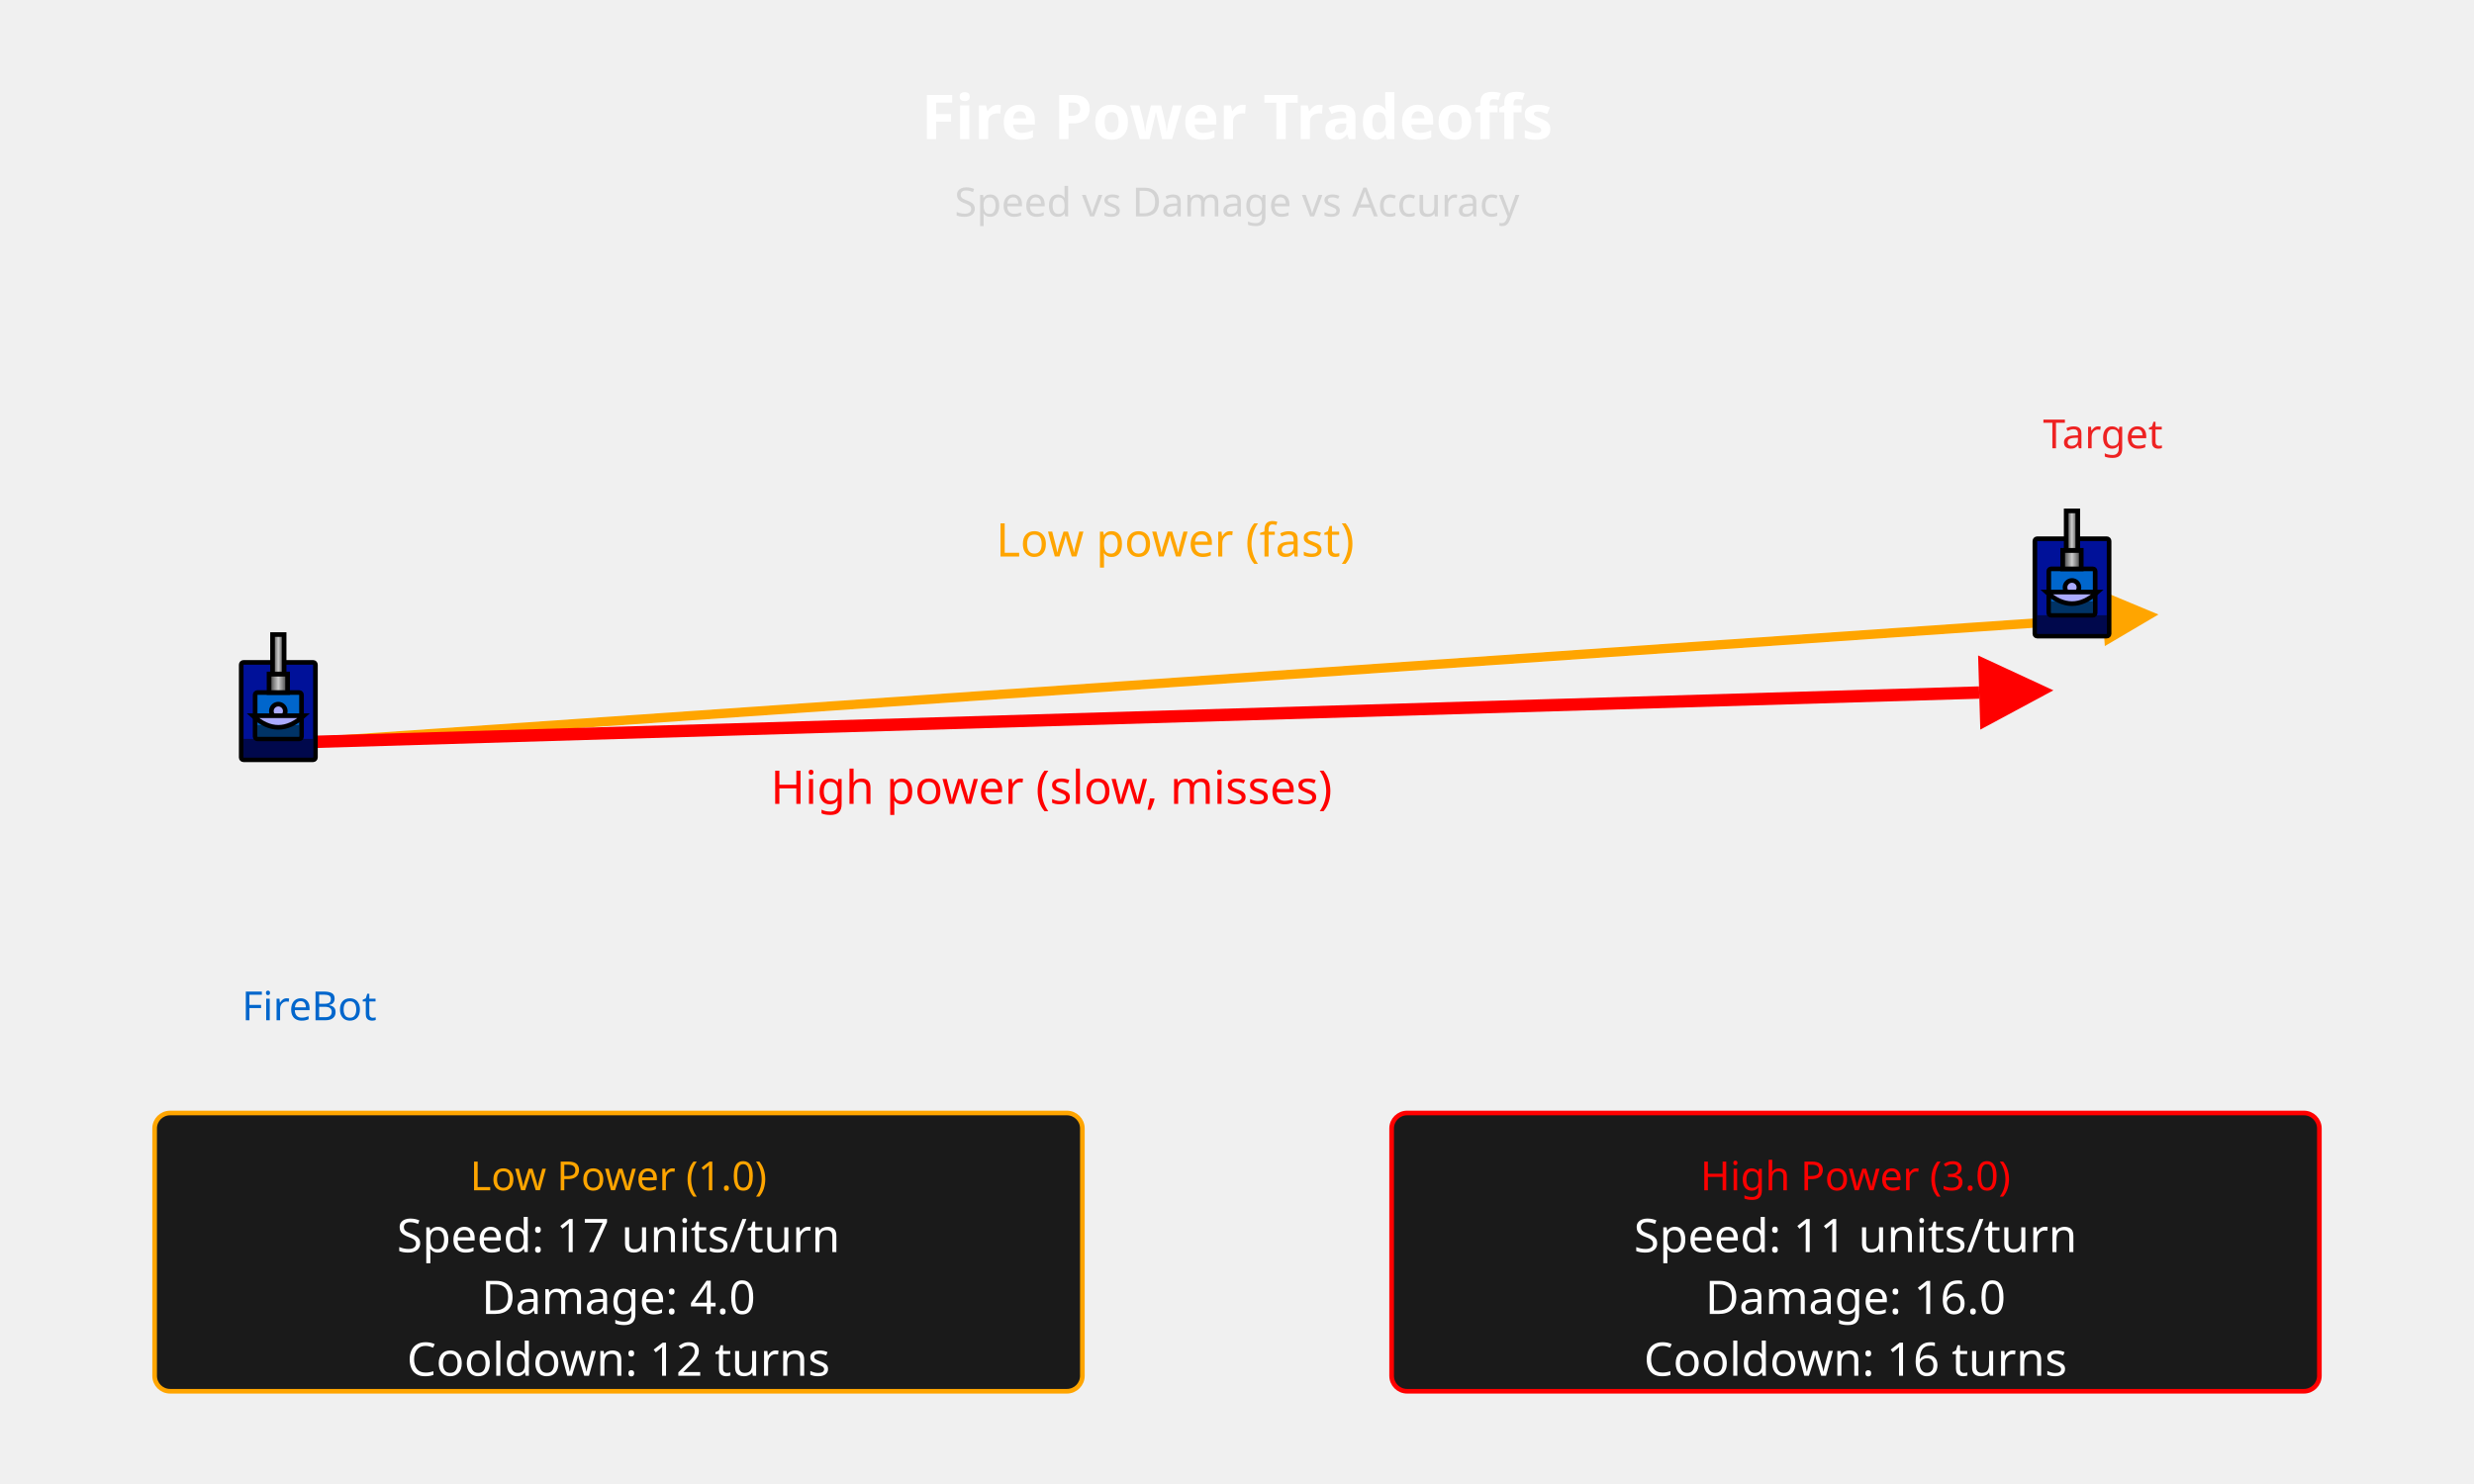
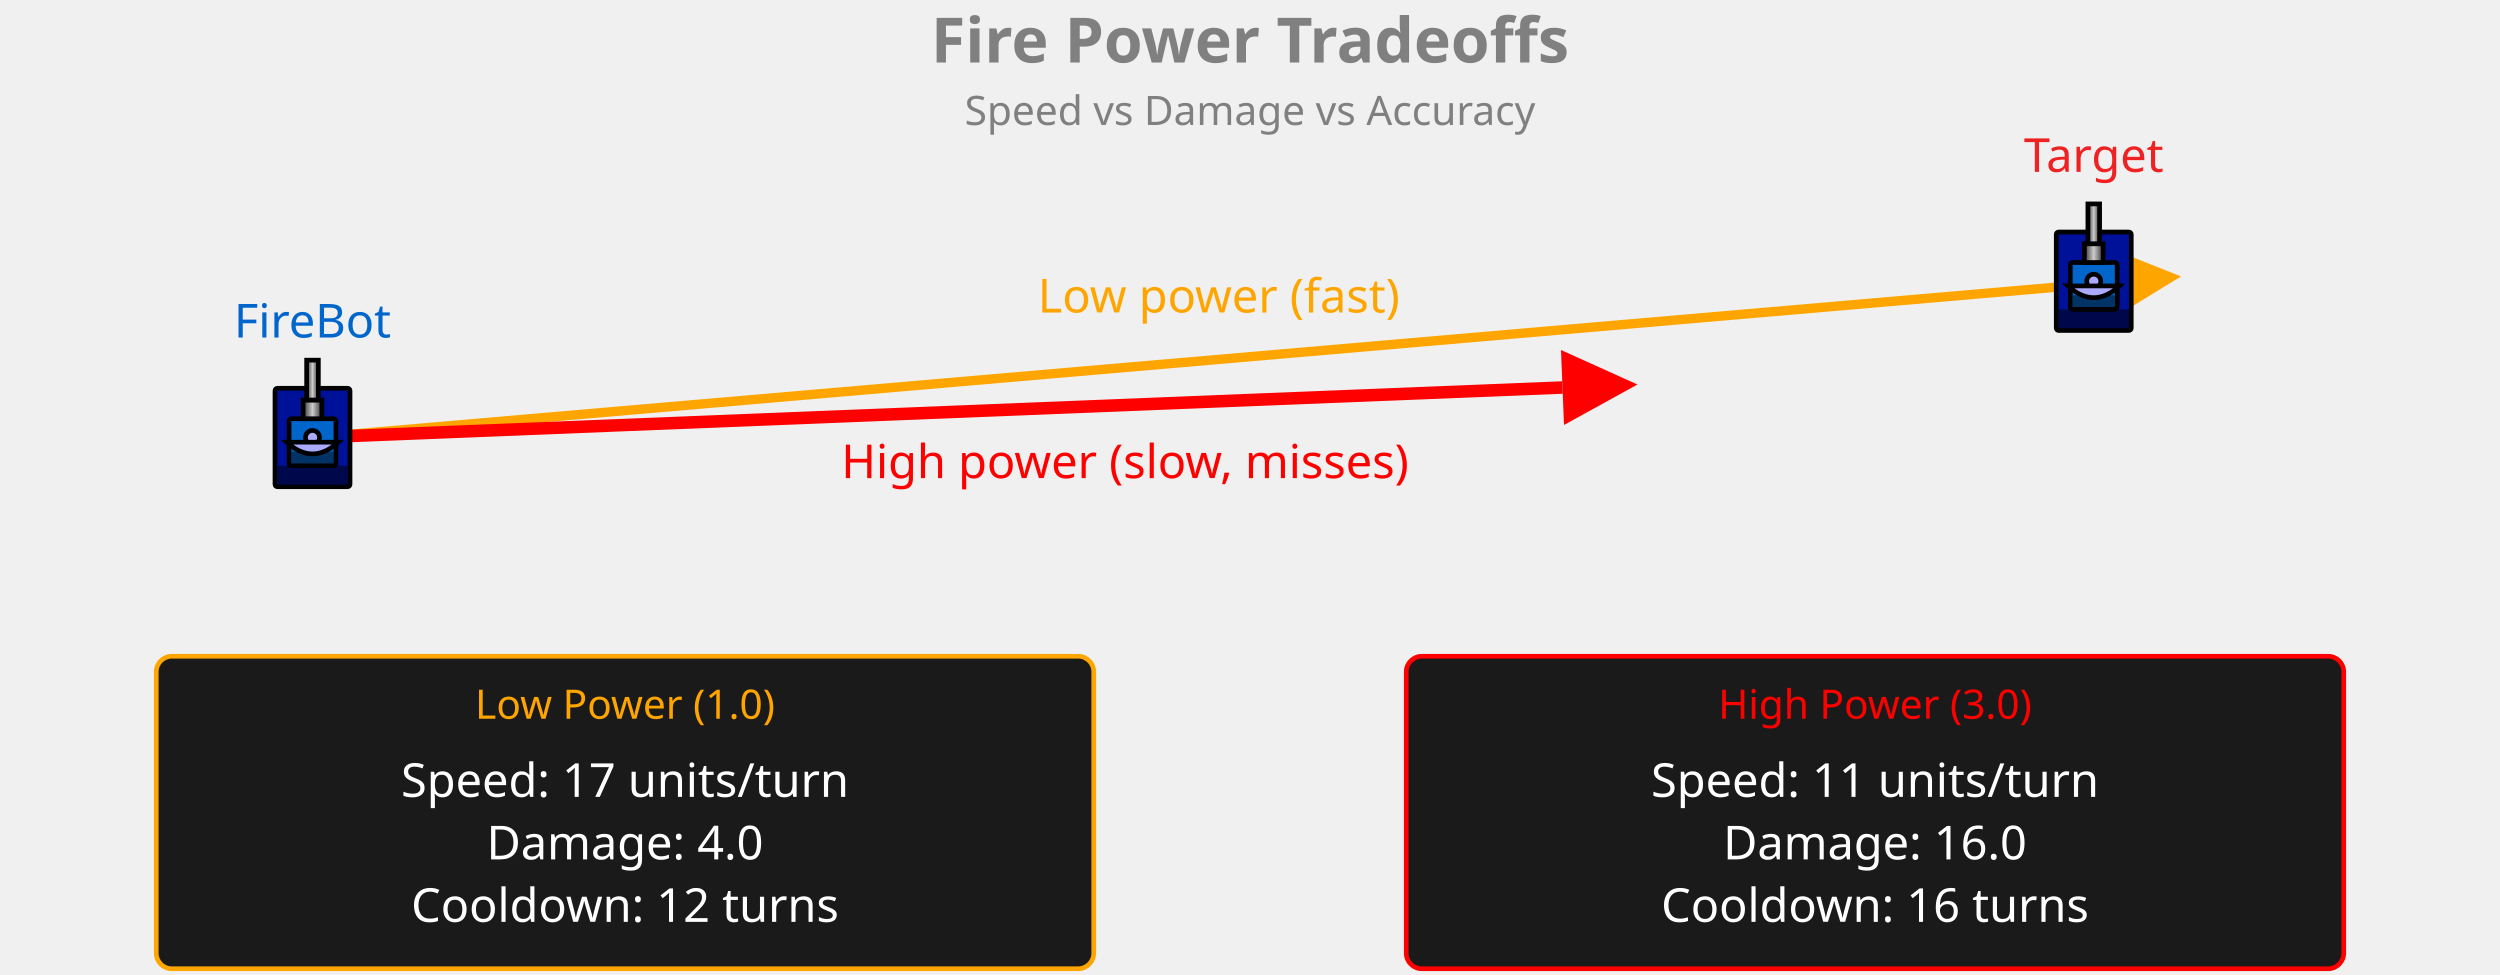
- <svg xmlns="http://www.w3.org/2000/svg" version="1.1" width="1000" height="600" viewBox="0 0 8000 4800">
+ <svg xmlns="http://www.w3.org/2000/svg" version="1.1" width="1000" height="390" viewBox="0 0 8000 3120">
  <style>
        .text { font: 150px sans-serif; }
        .text-large { font: 200px sans-serif; font-weight: bold; }
        .text-medium { font: 130px sans-serif; }
    </style>
  <marker id="arrow-head-orange" markerWidth="20" markerHeight="20" refX="6" refY="3" orient="auto">
    <polygon points="6 0, 12 3, 6 6" fill="orange" />
  </marker>
  <marker id="arrow-head-red" markerWidth="20" markerHeight="20" refX="6" refY="3" orient="auto">
    <polygon points="6 0, 12 3, 6 6" fill="red" />
  </marker>
-   <text class="text-large" x="4000" y="450" fill="white" text-anchor="middle">Fire Power Tradeoffs</text>
-   <text class="text-medium" x="4000" y="700" fill="lightgray" text-anchor="middle">Speed vs Damage vs Accuracy</text>
-   <line x1="1000" y1="2400" x2="6800" y2="2000" stroke="orange" stroke-width="30" marker-end="url(#arrow-head-orange)" />
-   <line x1="1000" y1="2400" x2="6400" y2="2240" stroke="red" stroke-width="40" marker-end="url(#arrow-head-red)" />
-   <use href="#tank" transform="translate(600,2000) scale(0.75)" style="--body-rotation:0deg; --turret-rotation:0deg; --radar-rotation:0deg;" />
-   <use href="#tank" transform="translate(6400,1600) scale(0.75)" style="--tank-body-color:#c00; --tank-turret-color:#e22; --tank-radar-color:#faa;                 --body-rotation:180deg; --turret-rotation:180deg; --radar-rotation:180deg;" />
-   <text class="text" x="3800" y="1800" fill="orange" text-anchor="middle">Low power (fast)</text>
-   <text class="text" x="3400" y="2600" fill="red" text-anchor="middle">High power (slow, misses)</text>
-   <text class="text-medium" x="1000" y="3300" fill="#06c" text-anchor="middle">FireBot</text>
-   <text class="text-medium" x="6800" y="1450" fill="#e22" text-anchor="middle">Target</text>
+   <text class="text-large" x="4000" y="200" fill="gray" text-anchor="middle">Fire Power Tradeoffs</text>
+   <text class="text-medium" x="4000" y="400" fill="gray" text-anchor="middle">Speed vs Damage vs Accuracy</text>
+   <line x1="1000" y1="1400" x2="6800" y2="900" stroke="orange" stroke-width="30" marker-end="url(#arrow-head-orange)" />
+   <line x1="1000" y1="1400" x2="5000" y2="1240" stroke="red" stroke-width="40" marker-end="url(#arrow-head-red)" />
+   <use href="#tank" transform="translate(700,1100) scale(0.75)" style="--body-rotation:5deg; --turret-rotation:85deg; --radar-rotation:90deg;" />
+   <use href="#tank" transform="translate(6400,600) scale(0.75)" style="--tank-body-color:#c00; --tank-turret-color:#e22; --tank-radar-color:#faa;                 --body-rotation:-10deg; --turret-rotation:265deg; --radar-rotation:260deg;" />
+   <text class="text" x="3900" y="1000" fill="orange" text-anchor="middle">Low power (fast)</text>
+   <text class="text" x="3600" y="1530" fill="red" text-anchor="middle">High power (slow, misses)</text>
+   <text class="text" x="1000" y="1080" fill="#06c" text-anchor="middle">FireBot</text>
+   <text class="text" x="6700" y="550" fill="#e22" text-anchor="middle">Target</text>
  <g>
-     <rect x="500" y="3600" width="3000" height="900" fill="#1a1a1a" stroke="orange" stroke-width="15" rx="50" />
-     <text class="text-medium" x="2000" y="3850" fill="orange" text-anchor="middle">Low Power (1.0)</text>
-     <text class="text" x="2000" y="4050" fill="white" text-anchor="middle">Speed: 17 units/turn</text>
-     <text class="text" x="2000" y="4250" fill="white" text-anchor="middle">Damage: 4.0</text>
-     <text class="text" x="2000" y="4450" fill="white" text-anchor="middle">Cooldown: 12 turns</text>
+     <rect x="500" y="2100" width="3000" height="1000" fill="#1a1a1a" stroke="orange" stroke-width="15" rx="50" />
+     <text class="text-medium" x="2000" y="2300" fill="orange" text-anchor="middle">Low Power (1.0)</text>
+     <text class="text" x="2000" y="2550" fill="white" text-anchor="middle">Speed: 17 units/turn</text>
+     <text class="text" x="2000" y="2750" fill="white" text-anchor="middle">Damage: 4.0</text>
+     <text class="text" x="2000" y="2950" fill="white" text-anchor="middle">Cooldown: 12 turns</text>
  </g>
  <g>
-     <rect x="4500" y="3600" width="3000" height="900" fill="#1a1a1a" stroke="red" stroke-width="15" rx="50" />
-     <text class="text-medium" x="6000" y="3850" fill="red" text-anchor="middle">High Power (3.0)</text>
-     <text class="text" x="6000" y="4050" fill="white" text-anchor="middle">Speed: 11 units/turn</text>
-     <text class="text" x="6000" y="4250" fill="white" text-anchor="middle">Damage: 16.0</text>
-     <text class="text" x="6000" y="4450" fill="white" text-anchor="middle">Cooldown: 16 turns</text>
+     <rect x="4500" y="2100" width="3000" height="1000" fill="#1a1a1a" stroke="red" stroke-width="15" rx="50" />
+     <text class="text-medium" x="6000" y="2300" fill="red" text-anchor="middle">High Power (3.0)</text>
+     <text class="text" x="6000" y="2550" fill="white" text-anchor="middle">Speed: 11 units/turn</text>
+     <text class="text" x="6000" y="2750" fill="white" text-anchor="middle">Damage: 16.0</text>
+     <text class="text" x="6000" y="2950" fill="white" text-anchor="middle">Cooldown: 16 turns</text>
  </g>
  <defs>
    <style>
            .tank-body, .tank-turret, .tank-radar {
            transform-origin: 400px 400px;
            }
            .tank-body {
            transform: rotate(var(--body-rotation, 0deg));
            }
            .tank-turret {
            transform: rotate(var(--turret-rotation, 0deg));
            }
            .tank-radar {
            transform: rotate(var(--radar-rotation, 0deg));
            }
            svg {
            --tank-body-color: #019;
            --tank-turret-color: #06c;
            --tank-radar-color: #aaf;
            --left-belt-track-1: inline;
            --left-belt-track-2: none;
            --left-belt-track-3: none;
            --right-belt-track-1: none;
            --right-belt-track-2: inline;
            --right-belt-track-3: none;
            }
            .tank-body-fill {
            fill: var(--tank-body-color, #019);
            }
            .tank-turret-fill {
            fill: var(--tank-turret-color, #06c);
            }
            .tank-radar-fill {
            fill: var(--tank-radar-color, #aaf);
            }
            .left-belt, .right-belt {
            display: none;
            }
            .left-belt.track1 {
            display: var(--left-belt-track-1, none);
            }
            .left-belt.track2 {
            display: var(--left-belt-track-2, none);
            }
            .left-belt.track3 {
            display: var(--left-belt-track-3, none);
            }
            .right-belt.track1 {
            display: var(--right-belt-track-1, none);
            }
            .right-belt.track2 {
            display: var(--right-belt-track-2, none);
            }
            .right-belt.track3 {
            display: var(--right-belt-track-3, none);
            }
        </style>
    <linearGradient id="cannon-grad" x1="0%" y1="0%" x2="100%" y2="0%">
      <stop offset="0%" stop-color="#333" />
      <stop offset="50%" stop-color="#CCC" />
      <stop offset="100%" stop-color="#333" />
    </linearGradient>
    <symbol id="link0">
      <rect x="5" y="55" width="125" height="25" fill="#aaaaaa" />
      <rect x="10" y="70" width="116" height="35" fill="#666666" rx="10" ry="10" />
      <rect x="5" y="55" width="125" height="50" fill="none" stroke="black" stroke-width="10" rx="10" ry="10" />
    </symbol>
    <symbol id="link30">
      <rect x="5" y="55" width="125" height="25" fill="#939393" />
      <rect x="10" y="70" width="116" height="30" fill="#585858" rx="10" ry="10" />
      <rect x="5" y="55" width="125" height="42" fill="none" stroke="black" stroke-width="10" rx="10" ry="10" />
    </symbol>
    <symbol id="link60">
      <rect x="5" y="55" width="125" height="20" fill="#555555" />
      <rect x="5" y="55" width="125" height="20" fill="none" stroke="black" stroke-width="10" rx="10" ry="10" />
    </symbol>
    <symbol id="main-track">
      <rect x="20" y="75" width="95" height="450" fill="#333333" stroke="black" stroke-width="10" />
    </symbol>
    <symbol id="track1">
      <use href="#main-track" />
      <use href="#link30" />
      <use href="#link0" y="60" />
      <use href="#link0" y="140" />
      <use href="#link0" y="220" />
      <use href="#link0" y="300" />
      <use href="#link0" y="380" />
      <use href="#link30" y="448" />
    </symbol>
    <symbol id="track2">
      <use href="#main-track" />
      <use href="#link60" />
      <use href="#link0" y="33" />
      <use href="#link0" y="113" />
      <use href="#link0" y="193" />
      <use href="#link0" y="273" />
      <use href="#link0" y="353" />
      <use href="#link0" y="433" />
    </symbol>
    <symbol id="track3">
      <use href="#main-track" />
      <use href="#link0" y="7" />
      <use href="#link0" y="87" />
      <use href="#link0" y="167" />
      <use href="#link0" y="247" />
      <use href="#link0" y="327" />
      <use href="#link0" y="407" />
      <use href="#link60" y="470" />
    </symbol>
    <symbol id="body">
      <use href="#track1" x="150" y="100" class="left-belt track1" />
      <use href="#track2" x="150" y="100" class="left-belt track2" />
      <use href="#track3" x="150" y="100" class="left-belt track3" />
      <use href="#track1" x="515" y="100" class="right-belt track1" />
      <use href="#track2" x="515" y="100" class="right-belt track2" />
      <use href="#track3" x="515" y="100" class="right-belt track3" />
      <rect class="tank-body-fill" x="240" y="190" width="320" height="420" stroke="black" stroke-width="20" rx="10" ry="10" />
      <rect x="250" y="520" width="300" height="80" opacity="0.5" />
    </symbol>
    <symbol id="turret">
      <rect class="tank-turret-fill" x="300" y="320" width="200" height="200" stroke="black" stroke-width="20" rx="10" ry="10" />
      <rect x="310" y="460" width="180" height="50" fill="black" opacity="0.5" />
      <rect x="360" y="240" width="80" height="80" fill="url(#cannon-grad)" stroke="black" stroke-width="20" />
      <rect x="375" y="70" width="50" height="170" fill="url(#cannon-grad)" stroke="black" stroke-width="20" />
    </symbol>
    <symbol id="radar">
      <circle class="tank-radar-fill" cx="400" cy="400" r="30" stroke="black" stroke-width="20" />
      <path class="tank-radar-fill" d="M 290 420 q 110 100 220 0 z" stroke="black" stroke-width="20" />
    </symbol>
    <symbol id="tank">
      <use class="tank-body" href="#body" />
      <use class="tank-turret" href="#turret" />
      <use class="tank-radar" href="#radar" />
    </symbol>
  </defs>
</svg>
